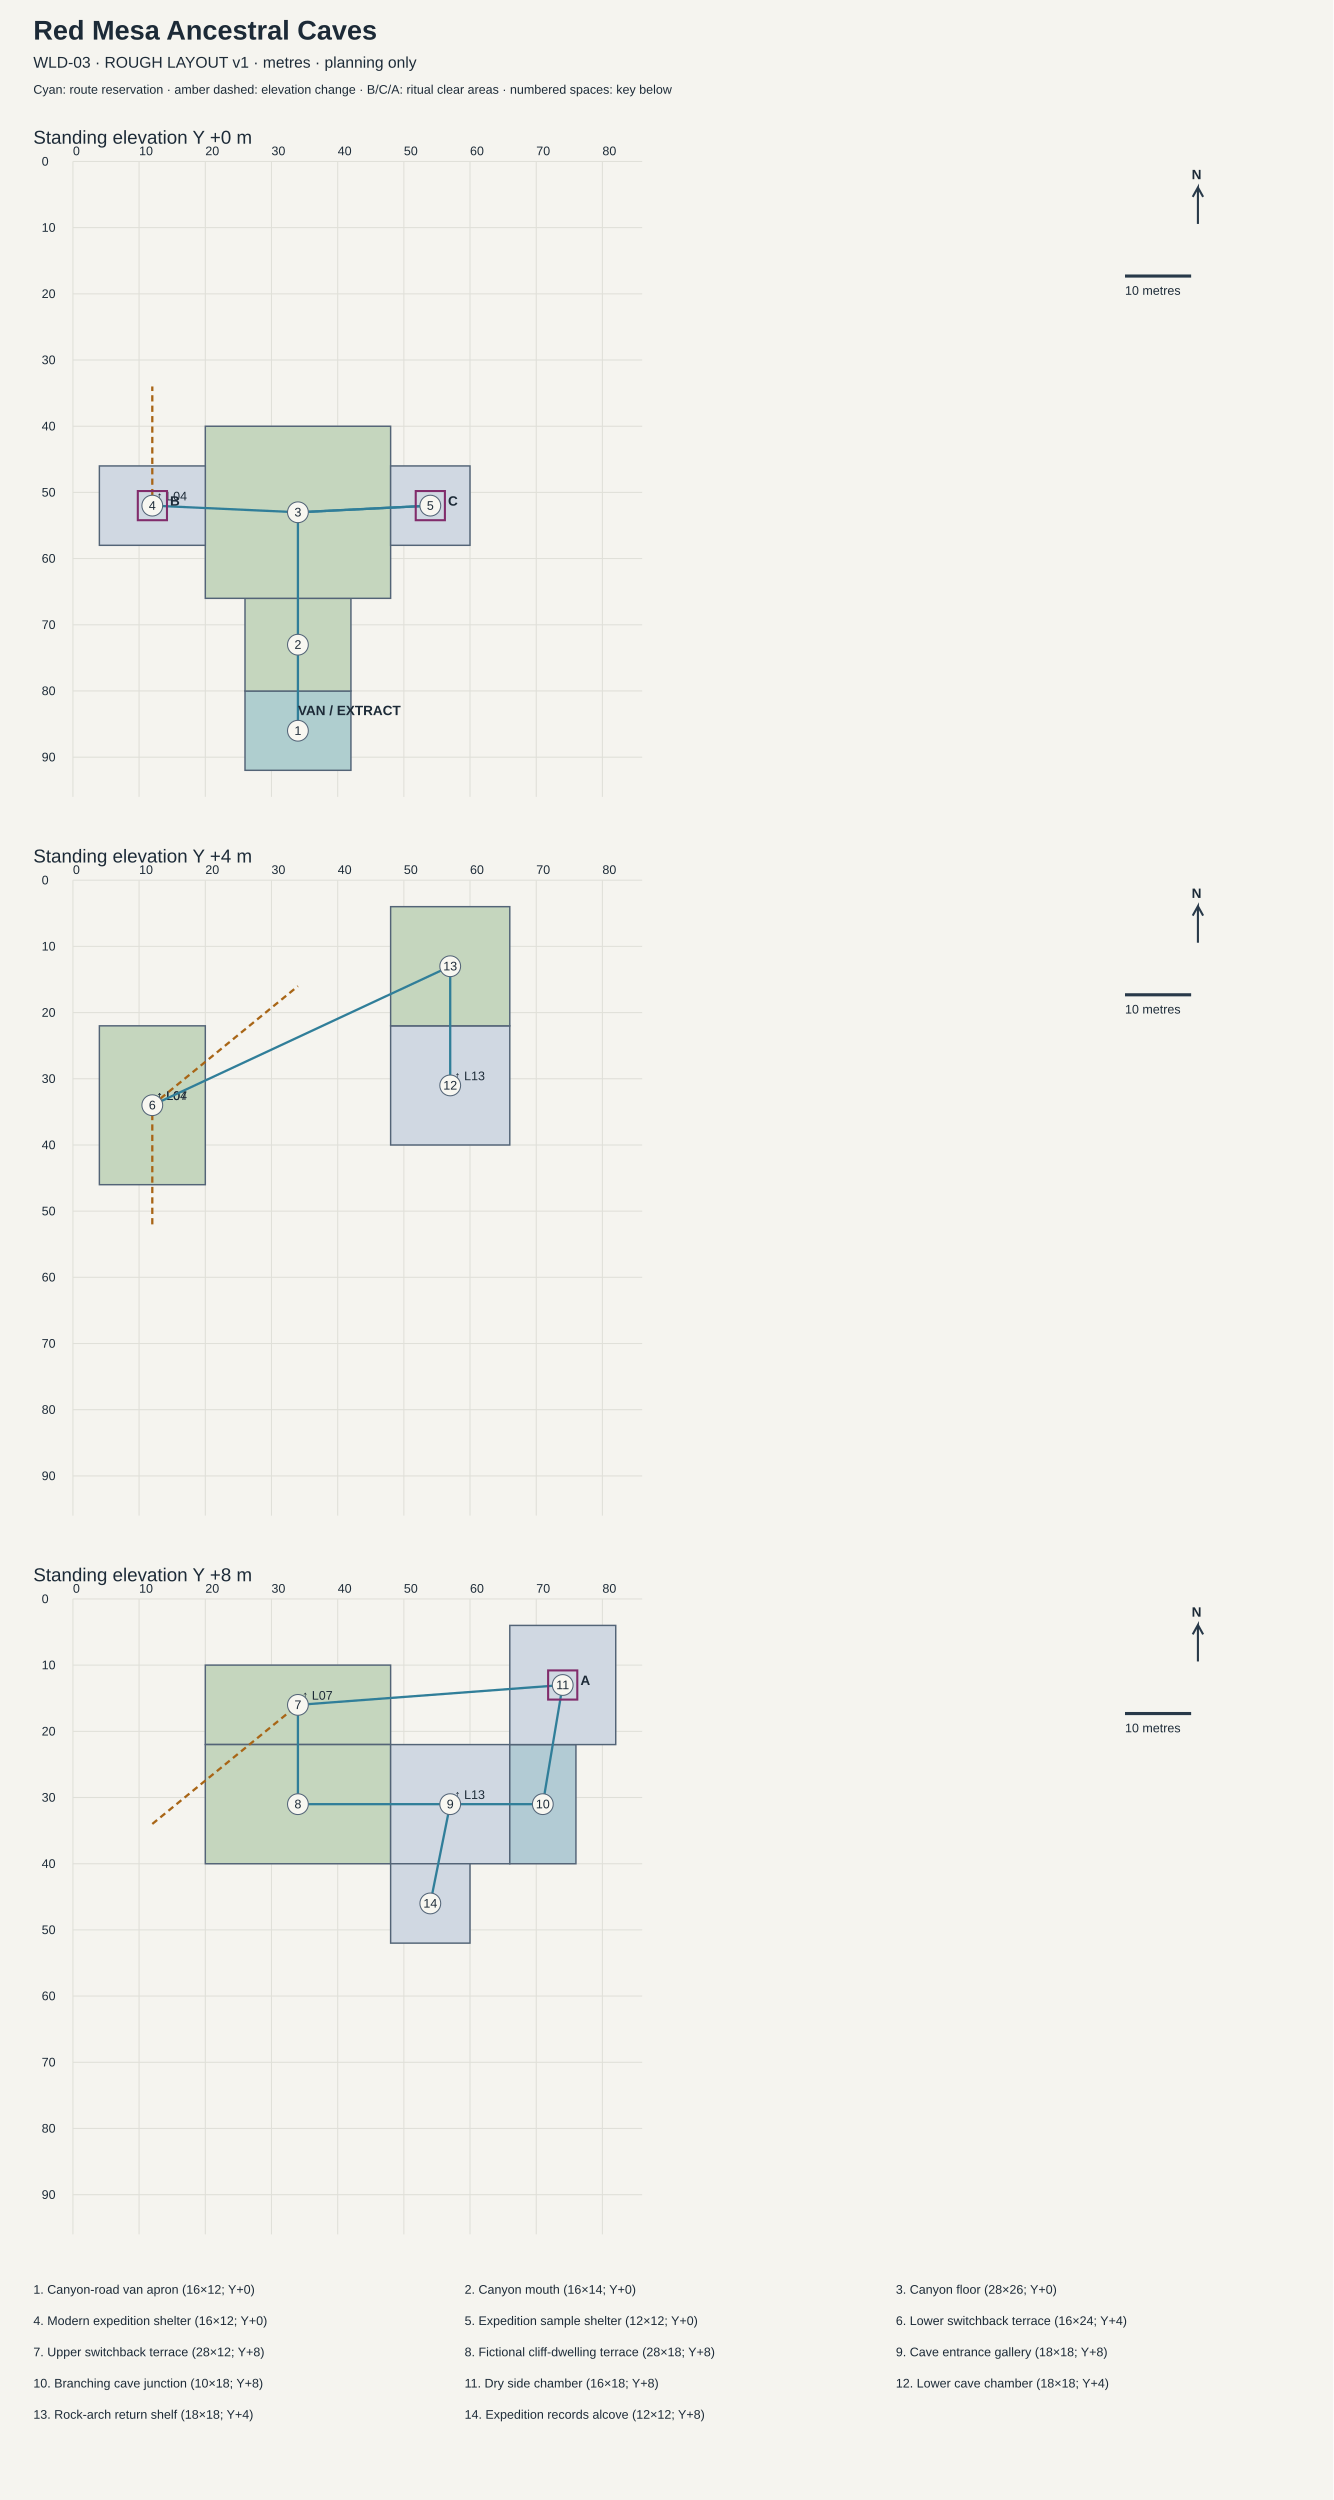
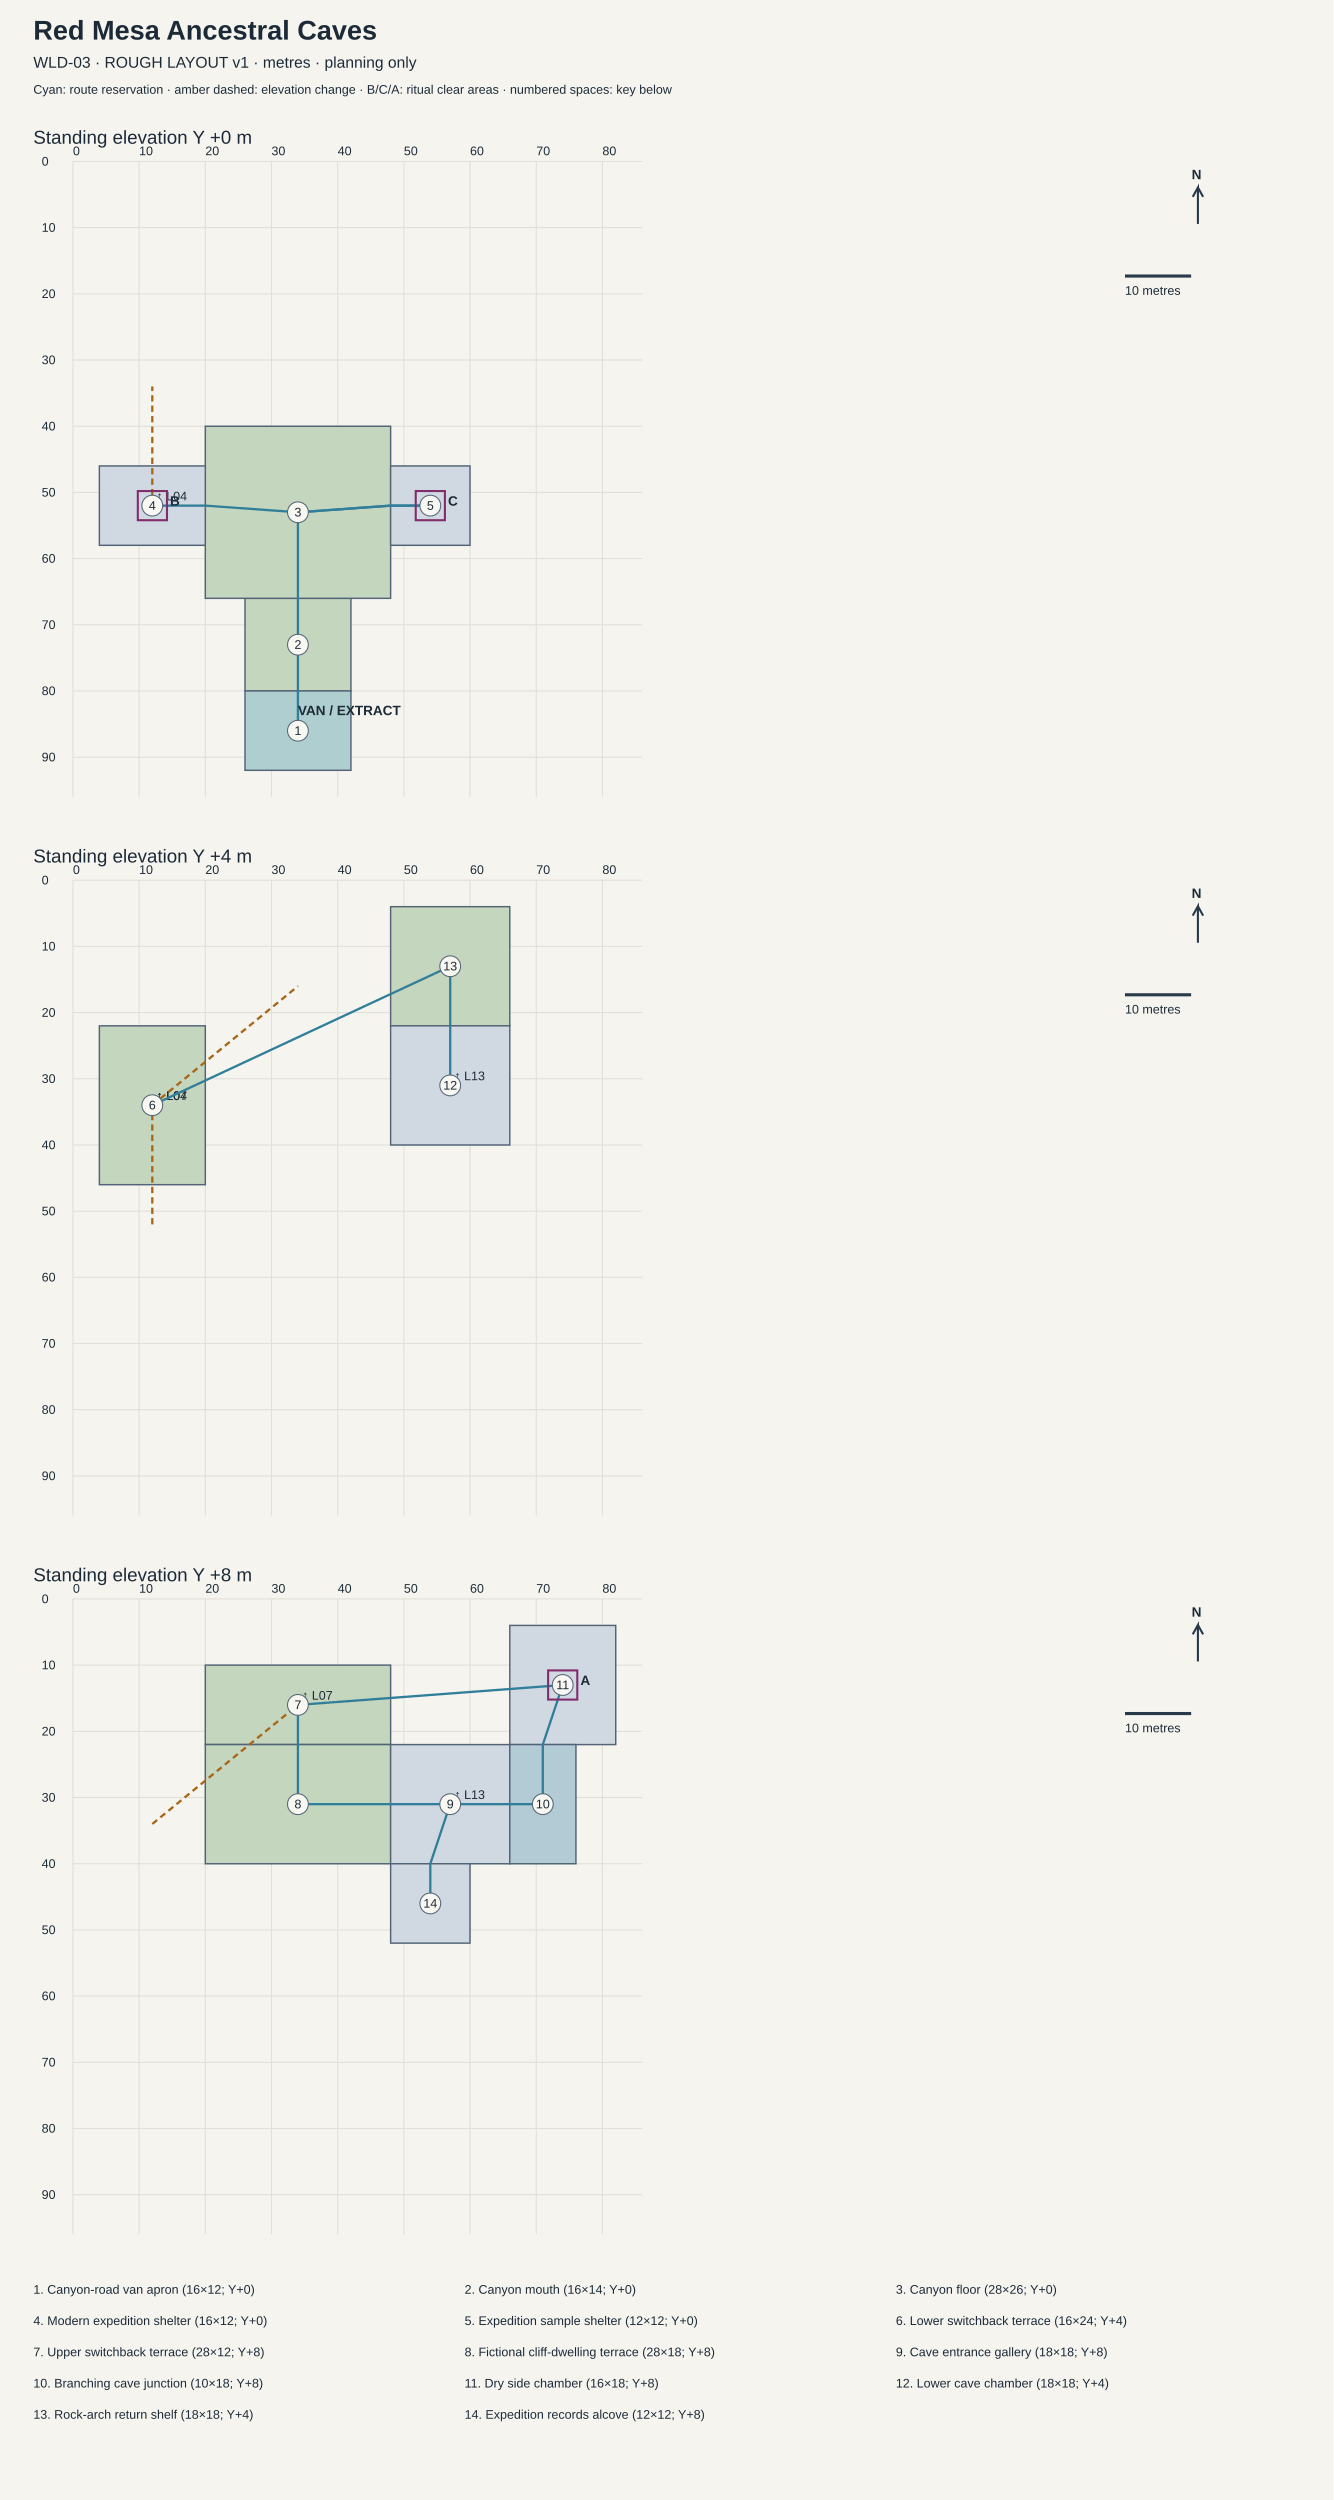
<svg xmlns="http://www.w3.org/2000/svg" width="1280" height="2400" viewBox="0 0 1280 2400">
  <style>text{font-family:Arial,sans-serif;fill:#1c2a37}.small{font-size:12px}.label{font-size:13px;font-weight:bold}.title{font-size:26px;font-weight:bold}</style>
  <rect width="100%" height="100%" fill="#f5f4ef" />
  <text x="32" y="38" class="title">Red Mesa Ancestral Caves</text>
  <text x="32" y="65" font-size="15">WLD-03 · ROUGH LAYOUT v1 · metres · planning only</text>
  <text x="32" y="90" class="small">Cyan: route reservation · amber dashed: elevation change · B/C/A: ritual clear areas · numbered spaces: key below</text>
  <text x="32" y="138.0" font-size="18">Standing elevation Y +0 m</text>
  <path d="M70.0,155.0 v610.0" stroke="#dfdfd8" />
  <text x="70.0" y="149.0" class="small">0</text>
  <path d="M133.5,155.0 v610.0" stroke="#dfdfd8" />
  <text x="133.5" y="149.0" class="small">10</text>
  <path d="M197.1,155.0 v610.0" stroke="#dfdfd8" />
  <text x="197.1" y="149.0" class="small">20</text>
  <path d="M260.6,155.0 v610.0" stroke="#dfdfd8" />
  <text x="260.6" y="149.0" class="small">30</text>
  <path d="M324.2,155.0 v610.0" stroke="#dfdfd8" />
  <text x="324.2" y="149.0" class="small">40</text>
  <path d="M387.7,155.0 v610.0" stroke="#dfdfd8" />
  <text x="387.7" y="149.0" class="small">50</text>
  <path d="M451.2,155.0 v610.0" stroke="#dfdfd8" />
  <text x="451.2" y="149.0" class="small">60</text>
  <path d="M514.8,155.0 v610.0" stroke="#dfdfd8" />
  <text x="514.8" y="149.0" class="small">70</text>
  <path d="M578.3,155.0 v610.0" stroke="#dfdfd8" />
  <text x="578.3" y="149.0" class="small">80</text>
  <path d="M70.0,155.0 h546.5" stroke="#dfdfd8" />
  <text x="40.0" y="159.0" class="small">0</text>
  <path d="M70.0,218.5 h546.5" stroke="#dfdfd8" />
  <text x="40.0" y="222.5" class="small">10</text>
  <path d="M70.0,282.1 h546.5" stroke="#dfdfd8" />
  <text x="40.0" y="286.1" class="small">20</text>
  <path d="M70.0,345.6 h546.5" stroke="#dfdfd8" />
  <text x="40.0" y="349.6" class="small">30</text>
  <path d="M70.0,409.2 h546.5" stroke="#dfdfd8" />
  <text x="40.0" y="413.2" class="small">40</text>
  <path d="M70.0,472.7 h546.5" stroke="#dfdfd8" />
  <text x="40.0" y="476.7" class="small">50</text>
  <path d="M70.0,536.2 h546.5" stroke="#dfdfd8" />
  <text x="40.0" y="540.2" class="small">60</text>
  <path d="M70.0,599.8 h546.5" stroke="#dfdfd8" />
  <text x="40.0" y="603.8" class="small">70</text>
  <path d="M70.0,663.3 h546.5" stroke="#dfdfd8" />
  <text x="40.0" y="667.3" class="small">80</text>
  <path d="M70.0,726.9 h546.5" stroke="#dfdfd8" />
  <text x="40.0" y="730.9" class="small">90</text>
-   <rect x="235.2" y="663.3" width="101.7" height="76.2" fill="#afcecf" stroke="#536477" stroke-width="1.4" />
  <rect x="235.2" y="574.4" width="101.7" height="89.0" fill="#c5d6be" stroke="#536477" stroke-width="1.4" />
  <rect x="197.1" y="409.2" width="177.9" height="165.2" fill="#c5d6be" stroke="#536477" stroke-width="1.4" />
+   <rect x="235.2" y="663.3" width="101.7" height="76.2" fill="#afcecf" stroke="#536477" stroke-width="1.4" />
  <rect x="95.4" y="447.3" width="101.7" height="76.2" fill="#d0d8e2" stroke="#536477" stroke-width="1.4" />
  <rect x="375.0" y="447.3" width="76.2" height="76.2" fill="#d0d8e2" stroke="#536477" stroke-width="1.4" />
-   <path d="M286.0,701.5 L286.0,618.9" fill="none" stroke="#307e99" stroke-width="2.2" />
-   <path d="M286.0,618.9 L286.0,491.8" fill="none" stroke="#307e99" stroke-width="2.2" />
-   <path d="M286.0,491.8 L146.2,485.4" fill="none" stroke="#307e99" stroke-width="2.2" />
+   <path d="M286.0,701.5 L286.0,663.3 L286.0,618.9" fill="none" stroke="#307e99" stroke-width="2.2" />
+   <path d="M286.0,618.9 L286.0,574.4 L286.0,491.8" fill="none" stroke="#307e99" stroke-width="2.2" />
+   <path d="M286.0,491.8 L197.1,485.4 L146.2,485.4" fill="none" stroke="#307e99" stroke-width="2.2" />
  <path d="M146.2,485.4 L146.2,371.0" fill="none" stroke="#a86516" stroke-width="2.2" stroke-dasharray="6 4" />
  <text x="150.2" y="480.4" class="small">↕ L04</text>
-   <path d="M286.0,491.8 L413.1,485.4" fill="none" stroke="#307e99" stroke-width="2.2" />
-   <path d="M413.1,485.4 L286.0,491.8" fill="none" stroke="#307e99" stroke-width="2.2" />
+   <path d="M286.0,491.8 L375.0,485.4 L413.1,485.4" fill="none" stroke="#307e99" stroke-width="2.2" />
+   <path d="M413.1,485.4 L375.0,485.4 L286.0,491.8" fill="none" stroke="#307e99" stroke-width="2.2" />
  <circle cx="286.0" cy="701.5" r="10" fill="#f8f7f1" stroke="#536477" />
  <text x="286.0" y="705.5" text-anchor="middle" class="small">1</text>
  <circle cx="286.0" cy="618.9" r="10" fill="#f8f7f1" stroke="#536477" />
  <text x="286.0" y="622.9" text-anchor="middle" class="small">2</text>
  <circle cx="286.0" cy="491.8" r="10" fill="#f8f7f1" stroke="#536477" />
  <text x="286.0" y="495.8" text-anchor="middle" class="small">3</text>
  <circle cx="146.2" cy="485.4" r="10" fill="#f8f7f1" stroke="#536477" />
  <text x="146.2" y="489.4" text-anchor="middle" class="small">4</text>
  <circle cx="413.1" cy="485.4" r="10" fill="#f8f7f1" stroke="#536477" />
  <text x="413.1" y="489.4" text-anchor="middle" class="small">5</text>
  <rect x="132.3" y="471.4" width="28.0" height="28.0" fill="none" stroke="#812c6b" stroke-width="2" />
  <text x="163.2" y="485.4" class="label">B</text>
  <rect x="399.1" y="471.4" width="28.0" height="28.0" fill="none" stroke="#812c6b" stroke-width="2" />
  <text x="430.1" y="485.4" class="label">C</text>
  <text x="286.0" y="686.5" class="label">VAN / EXTRACT</text>
  <path d="M1150,215.0 v-35 l-5,9 m5,-9 l5,9" fill="none" stroke="#283949" stroke-width="2" />
  <text x="1144" y="172.0" class="label">N</text>
  <path d="M1080,265.0 h63.5" stroke="#283949" stroke-width="3" />
  <text x="1080" y="283.0" class="small">10 metres</text>
  <text x="32" y="828.0" font-size="18">Standing elevation Y +4 m</text>
  <path d="M70.0,845.0 v610.0" stroke="#dfdfd8" />
  <text x="70.0" y="839.0" class="small">0</text>
  <path d="M133.5,845.0 v610.0" stroke="#dfdfd8" />
  <text x="133.5" y="839.0" class="small">10</text>
  <path d="M197.1,845.0 v610.0" stroke="#dfdfd8" />
  <text x="197.1" y="839.0" class="small">20</text>
  <path d="M260.6,845.0 v610.0" stroke="#dfdfd8" />
  <text x="260.6" y="839.0" class="small">30</text>
  <path d="M324.2,845.0 v610.0" stroke="#dfdfd8" />
  <text x="324.2" y="839.0" class="small">40</text>
  <path d="M387.7,845.0 v610.0" stroke="#dfdfd8" />
  <text x="387.7" y="839.0" class="small">50</text>
  <path d="M451.2,845.0 v610.0" stroke="#dfdfd8" />
  <text x="451.2" y="839.0" class="small">60</text>
  <path d="M514.8,845.0 v610.0" stroke="#dfdfd8" />
  <text x="514.8" y="839.0" class="small">70</text>
  <path d="M578.3,845.0 v610.0" stroke="#dfdfd8" />
  <text x="578.3" y="839.0" class="small">80</text>
  <path d="M70.0,845.0 h546.5" stroke="#dfdfd8" />
  <text x="40.0" y="849.0" class="small">0</text>
  <path d="M70.0,908.5 h546.5" stroke="#dfdfd8" />
  <text x="40.0" y="912.5" class="small">10</text>
  <path d="M70.0,972.1 h546.5" stroke="#dfdfd8" />
  <text x="40.0" y="976.1" class="small">20</text>
  <path d="M70.0,1035.6 h546.5" stroke="#dfdfd8" />
  <text x="40.0" y="1039.6" class="small">30</text>
  <path d="M70.0,1099.2 h546.5" stroke="#dfdfd8" />
  <text x="40.0" y="1103.2" class="small">40</text>
  <path d="M70.0,1162.7 h546.5" stroke="#dfdfd8" />
  <text x="40.0" y="1166.7" class="small">50</text>
  <path d="M70.0,1226.2 h546.5" stroke="#dfdfd8" />
  <text x="40.0" y="1230.2" class="small">60</text>
  <path d="M70.0,1289.8 h546.5" stroke="#dfdfd8" />
  <text x="40.0" y="1293.8" class="small">70</text>
  <path d="M70.0,1353.3 h546.5" stroke="#dfdfd8" />
  <text x="40.0" y="1357.3" class="small">80</text>
  <path d="M70.0,1416.9 h546.5" stroke="#dfdfd8" />
  <text x="40.0" y="1420.9" class="small">90</text>
  <rect x="95.4" y="984.8" width="101.7" height="152.5" fill="#c5d6be" stroke="#536477" stroke-width="1.4" />
+   <rect x="375.0" y="870.4" width="114.4" height="114.4" fill="#c5d6be" stroke="#536477" stroke-width="1.4" />
  <rect x="375.0" y="984.8" width="114.4" height="114.4" fill="#d0d8e2" stroke="#536477" stroke-width="1.4" />
-   <rect x="375.0" y="870.4" width="114.4" height="114.4" fill="#c5d6be" stroke="#536477" stroke-width="1.4" />
  <path d="M146.2,1175.4 L146.2,1061.0" fill="none" stroke="#a86516" stroke-width="2.2" stroke-dasharray="6 4" />
  <text x="150.2" y="1056.0" class="small">↕ L04</text>
  <path d="M146.2,1061.0 L286.0,946.7" fill="none" stroke="#a86516" stroke-width="2.2" stroke-dasharray="6 4" />
  <text x="150.2" y="1056.0" class="small">↕ L07</text>
  <path d="M432.2,1042.0 L432.2,1042.0" fill="none" stroke="#a86516" stroke-width="2.2" stroke-dasharray="6 4" />
  <text x="436.2" y="1037.0" class="small">↕ L13</text>
-   <path d="M432.2,1042.0 L432.2,927.6" fill="none" stroke="#307e99" stroke-width="2.2" />
+   <path d="M432.2,1042.0 L432.2,984.8 L432.2,927.6" fill="none" stroke="#307e99" stroke-width="2.2" />
  <path d="M432.2,927.6 L146.2,1061.0" fill="none" stroke="#307e99" stroke-width="2.2" />
  <circle cx="146.2" cy="1061.0" r="10" fill="#f8f7f1" stroke="#536477" />
  <text x="146.2" y="1065.0" text-anchor="middle" class="small">6</text>
  <circle cx="432.2" cy="1042.0" r="10" fill="#f8f7f1" stroke="#536477" />
  <text x="432.2" y="1046.0" text-anchor="middle" class="small">12</text>
  <circle cx="432.2" cy="927.6" r="10" fill="#f8f7f1" stroke="#536477" />
  <text x="432.2" y="931.6" text-anchor="middle" class="small">13</text>
  <path d="M1150,905.0 v-35 l-5,9 m5,-9 l5,9" fill="none" stroke="#283949" stroke-width="2" />
  <text x="1144" y="862.0" class="label">N</text>
  <path d="M1080,955.0 h63.5" stroke="#283949" stroke-width="3" />
  <text x="1080" y="973.0" class="small">10 metres</text>
  <text x="32" y="1518.0" font-size="18">Standing elevation Y +8 m</text>
  <path d="M70.0,1535.0 v610.0" stroke="#dfdfd8" />
  <text x="70.0" y="1529.0" class="small">0</text>
  <path d="M133.5,1535.0 v610.0" stroke="#dfdfd8" />
  <text x="133.5" y="1529.0" class="small">10</text>
  <path d="M197.1,1535.0 v610.0" stroke="#dfdfd8" />
  <text x="197.1" y="1529.0" class="small">20</text>
  <path d="M260.6,1535.0 v610.0" stroke="#dfdfd8" />
  <text x="260.6" y="1529.0" class="small">30</text>
  <path d="M324.2,1535.0 v610.0" stroke="#dfdfd8" />
  <text x="324.2" y="1529.0" class="small">40</text>
  <path d="M387.7,1535.0 v610.0" stroke="#dfdfd8" />
  <text x="387.7" y="1529.0" class="small">50</text>
  <path d="M451.2,1535.0 v610.0" stroke="#dfdfd8" />
  <text x="451.2" y="1529.0" class="small">60</text>
  <path d="M514.8,1535.0 v610.0" stroke="#dfdfd8" />
  <text x="514.8" y="1529.0" class="small">70</text>
  <path d="M578.3,1535.0 v610.0" stroke="#dfdfd8" />
  <text x="578.3" y="1529.0" class="small">80</text>
  <path d="M70.0,1535.0 h546.5" stroke="#dfdfd8" />
  <text x="40.0" y="1539.0" class="small">0</text>
  <path d="M70.0,1598.5 h546.5" stroke="#dfdfd8" />
  <text x="40.0" y="1602.5" class="small">10</text>
  <path d="M70.0,1662.1 h546.5" stroke="#dfdfd8" />
  <text x="40.0" y="1666.1" class="small">20</text>
  <path d="M70.0,1725.6 h546.5" stroke="#dfdfd8" />
  <text x="40.0" y="1729.6" class="small">30</text>
  <path d="M70.0,1789.2 h546.5" stroke="#dfdfd8" />
  <text x="40.0" y="1793.2" class="small">40</text>
  <path d="M70.0,1852.7 h546.5" stroke="#dfdfd8" />
  <text x="40.0" y="1856.7" class="small">50</text>
  <path d="M70.0,1916.2 h546.5" stroke="#dfdfd8" />
  <text x="40.0" y="1920.2" class="small">60</text>
  <path d="M70.0,1979.8 h546.5" stroke="#dfdfd8" />
  <text x="40.0" y="1983.8" class="small">70</text>
  <path d="M70.0,2043.3 h546.5" stroke="#dfdfd8" />
  <text x="40.0" y="2047.3" class="small">80</text>
  <path d="M70.0,2106.9 h546.5" stroke="#dfdfd8" />
  <text x="40.0" y="2110.9" class="small">90</text>
  <rect x="197.1" y="1598.5" width="177.9" height="76.2" fill="#c5d6be" stroke="#536477" stroke-width="1.4" />
  <rect x="197.1" y="1674.8" width="177.9" height="114.4" fill="#c5d6be" stroke="#536477" stroke-width="1.4" />
  <rect x="375.0" y="1674.8" width="114.4" height="114.4" fill="#d0d8e2" stroke="#536477" stroke-width="1.4" />
-   <rect x="489.4" y="1674.8" width="63.5" height="114.4" fill="#b2cbd4" stroke="#536477" stroke-width="1.4" />
  <rect x="489.4" y="1560.4" width="101.7" height="114.4" fill="#d0d8e2" stroke="#536477" stroke-width="1.4" />
  <rect x="375.0" y="1789.2" width="76.2" height="76.2" fill="#d0d8e2" stroke="#536477" stroke-width="1.4" />
+   <rect x="489.4" y="1674.8" width="63.5" height="114.4" fill="#b2cbd4" stroke="#536477" stroke-width="1.4" />
  <path d="M146.2,1751.0 L286.0,1636.7" fill="none" stroke="#a86516" stroke-width="2.2" stroke-dasharray="6 4" />
  <text x="290.0" y="1631.7" class="small">↕ L07</text>
-   <path d="M286.0,1636.7 L286.0,1732.0" fill="none" stroke="#307e99" stroke-width="2.2" />
-   <path d="M286.0,1732.0 L432.2,1732.0" fill="none" stroke="#307e99" stroke-width="2.2" />
-   <path d="M432.2,1732.0 L521.1,1732.0" fill="none" stroke="#307e99" stroke-width="2.2" />
-   <path d="M521.1,1732.0 L540.2,1617.6" fill="none" stroke="#307e99" stroke-width="2.2" />
+   <path d="M286.0,1636.7 L286.0,1674.8 L286.0,1732.0" fill="none" stroke="#307e99" stroke-width="2.2" />
+   <path d="M286.0,1732.0 L375.0,1732.0 L432.2,1732.0" fill="none" stroke="#307e99" stroke-width="2.2" />
+   <path d="M432.2,1732.0 L489.4,1732.0 L521.1,1732.0" fill="none" stroke="#307e99" stroke-width="2.2" />
+   <path d="M521.1,1732.0 L521.1,1674.8 L540.2,1617.6" fill="none" stroke="#307e99" stroke-width="2.2" />
  <path d="M540.2,1617.6 L286.0,1636.7" fill="none" stroke="#307e99" stroke-width="2.2" />
  <path d="M432.2,1732.0 L432.2,1732.0" fill="none" stroke="#a86516" stroke-width="2.2" stroke-dasharray="6 4" />
  <text x="436.2" y="1727.0" class="small">↕ L13</text>
-   <path d="M432.2,1732.0 L413.1,1827.3" fill="none" stroke="#307e99" stroke-width="2.2" />
+   <path d="M432.2,1732.0 L413.1,1789.2 L413.1,1827.3" fill="none" stroke="#307e99" stroke-width="2.2" />
  <circle cx="286.0" cy="1636.7" r="10" fill="#f8f7f1" stroke="#536477" />
  <text x="286.0" y="1640.7" text-anchor="middle" class="small">7</text>
  <circle cx="286.0" cy="1732.0" r="10" fill="#f8f7f1" stroke="#536477" />
  <text x="286.0" y="1736.0" text-anchor="middle" class="small">8</text>
  <circle cx="432.2" cy="1732.0" r="10" fill="#f8f7f1" stroke="#536477" />
  <text x="432.2" y="1736.0" text-anchor="middle" class="small">9</text>
  <circle cx="521.1" cy="1732.0" r="10" fill="#f8f7f1" stroke="#536477" />
  <text x="521.1" y="1736.0" text-anchor="middle" class="small">10</text>
  <circle cx="540.2" cy="1617.6" r="10" fill="#f8f7f1" stroke="#536477" />
  <text x="540.2" y="1621.6" text-anchor="middle" class="small">11</text>
  <circle cx="413.1" cy="1827.3" r="10" fill="#f8f7f1" stroke="#536477" />
  <text x="413.1" y="1831.3" text-anchor="middle" class="small">14</text>
  <rect x="526.2" y="1603.6" width="28.0" height="28.0" fill="none" stroke="#812c6b" stroke-width="2" />
  <text x="557.2" y="1617.6" class="label">A</text>
  <path d="M1150,1595.0 v-35 l-5,9 m5,-9 l5,9" fill="none" stroke="#283949" stroke-width="2" />
  <text x="1144" y="1552.0" class="label">N</text>
  <path d="M1080,1645.0 h63.5" stroke="#283949" stroke-width="3" />
  <text x="1080" y="1663.0" class="small">10 metres</text>
  <text x="32" y="2202.0" class="small">1. Canyon-road van apron (16×12; Y+0)</text>
  <text x="446" y="2202.0" class="small">2. Canyon mouth (16×14; Y+0)</text>
  <text x="860" y="2202.0" class="small">3. Canyon floor (28×26; Y+0)</text>
  <text x="32" y="2232.0" class="small">4. Modern expedition shelter (16×12; Y+0)</text>
  <text x="446" y="2232.0" class="small">5. Expedition sample shelter (12×12; Y+0)</text>
  <text x="860" y="2232.0" class="small">6. Lower switchback terrace (16×24; Y+4)</text>
  <text x="32" y="2262.0" class="small">7. Upper switchback terrace (28×12; Y+8)</text>
  <text x="446" y="2262.0" class="small">8. Fictional cliff-dwelling terrace (28×18; Y+8)</text>
  <text x="860" y="2262.0" class="small">9. Cave entrance gallery (18×18; Y+8)</text>
  <text x="32" y="2292.0" class="small">10. Branching cave junction (10×18; Y+8)</text>
  <text x="446" y="2292.0" class="small">11. Dry side chamber (16×18; Y+8)</text>
  <text x="860" y="2292.0" class="small">12. Lower cave chamber (18×18; Y+4)</text>
  <text x="32" y="2322.0" class="small">13. Rock-arch return shelf (18×18; Y+4)</text>
  <text x="446" y="2322.0" class="small">14. Expedition records alcove (12×12; Y+8)</text>
</svg>
